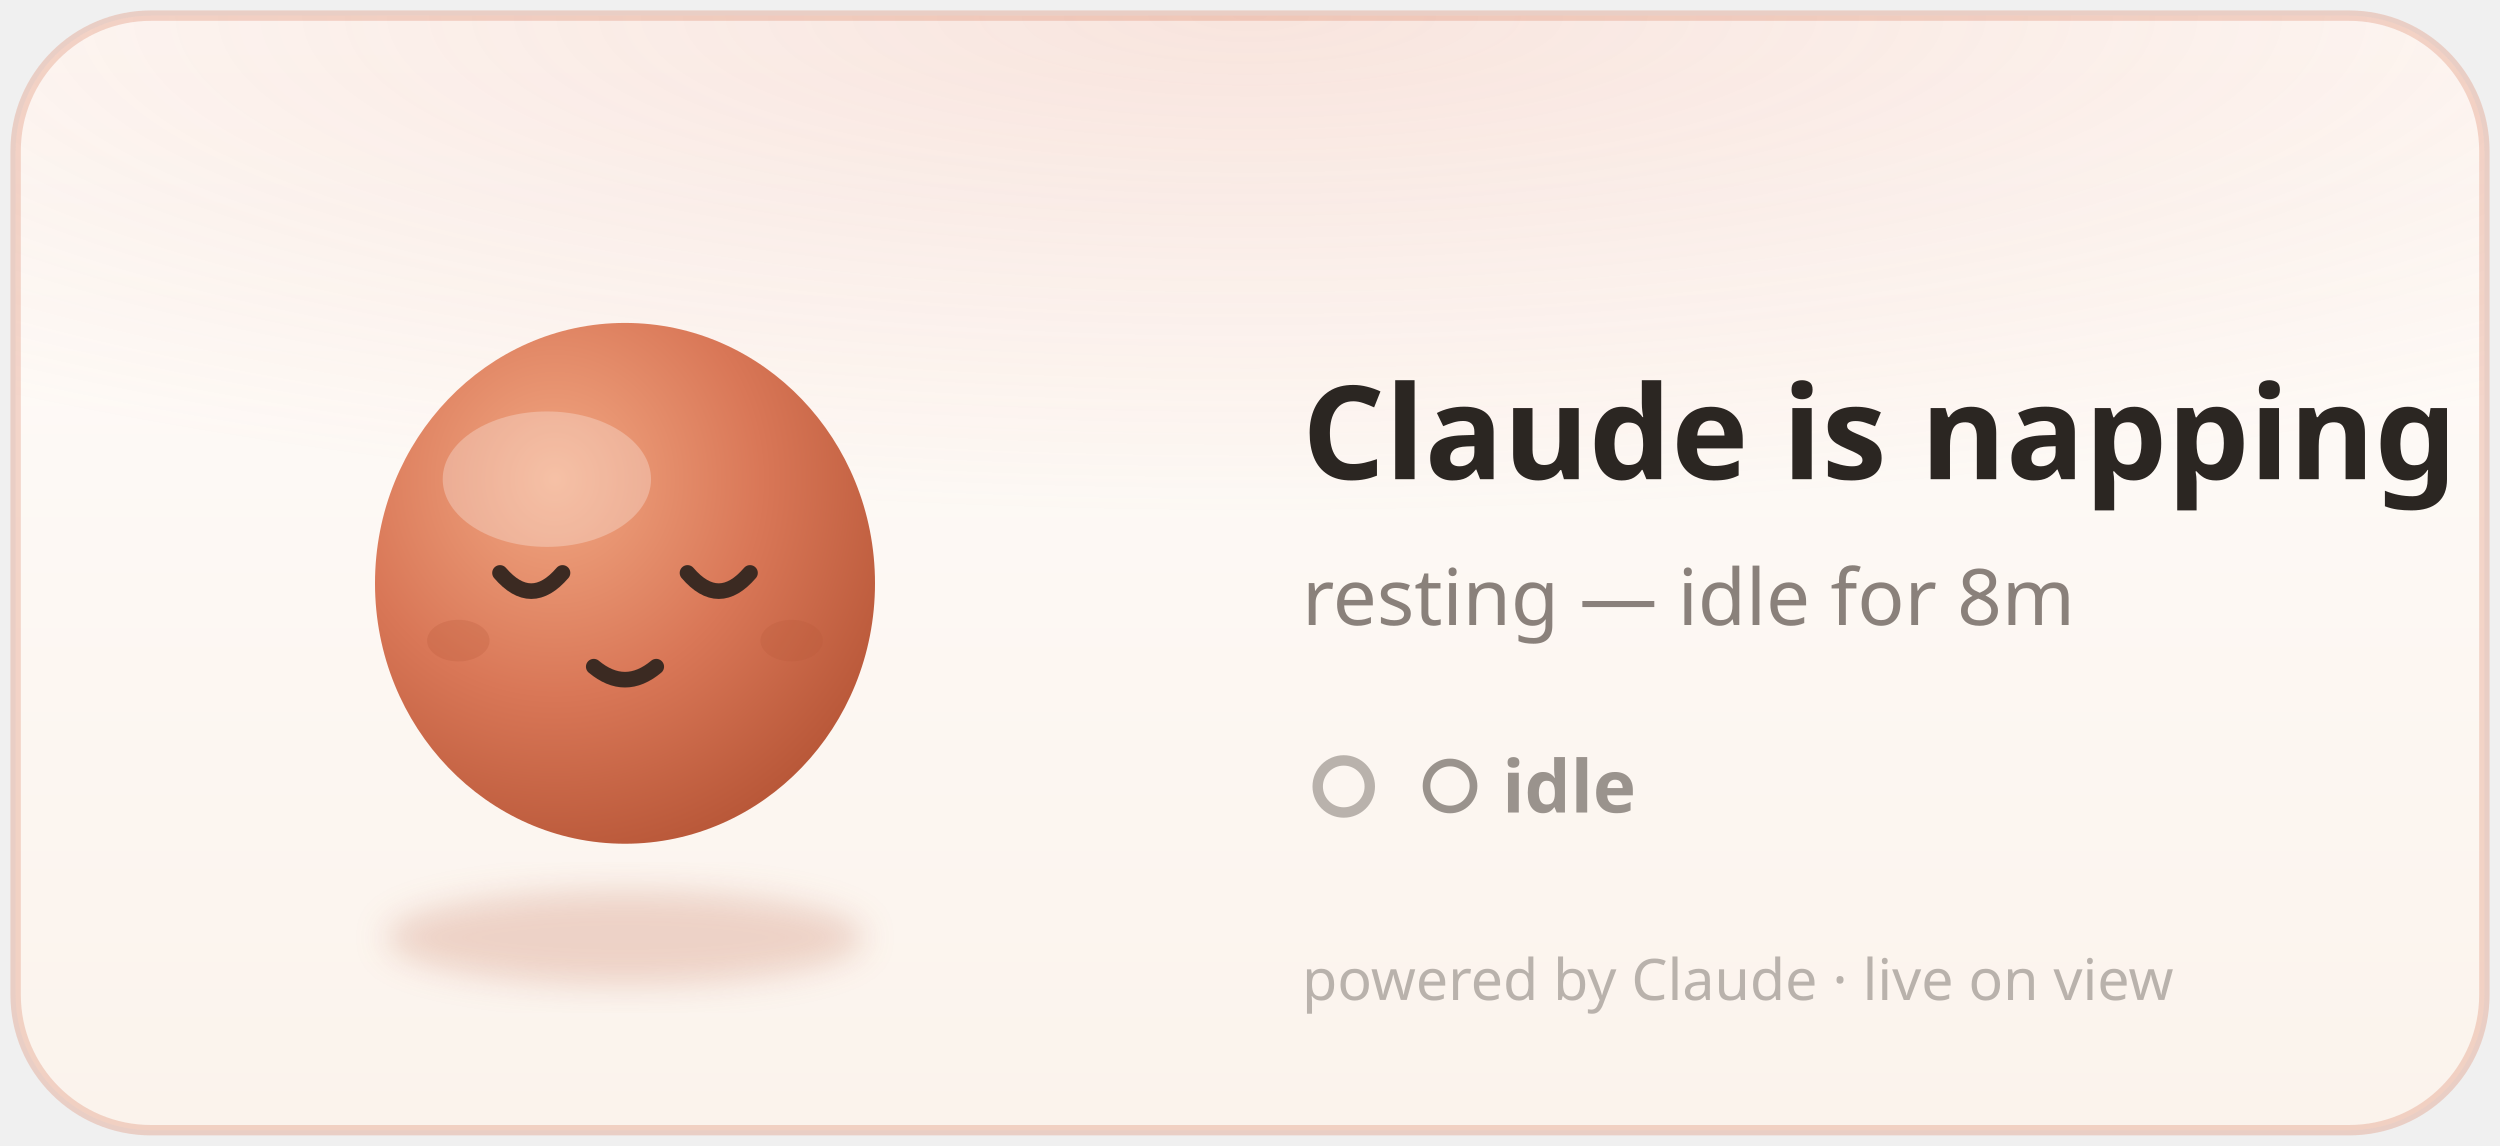
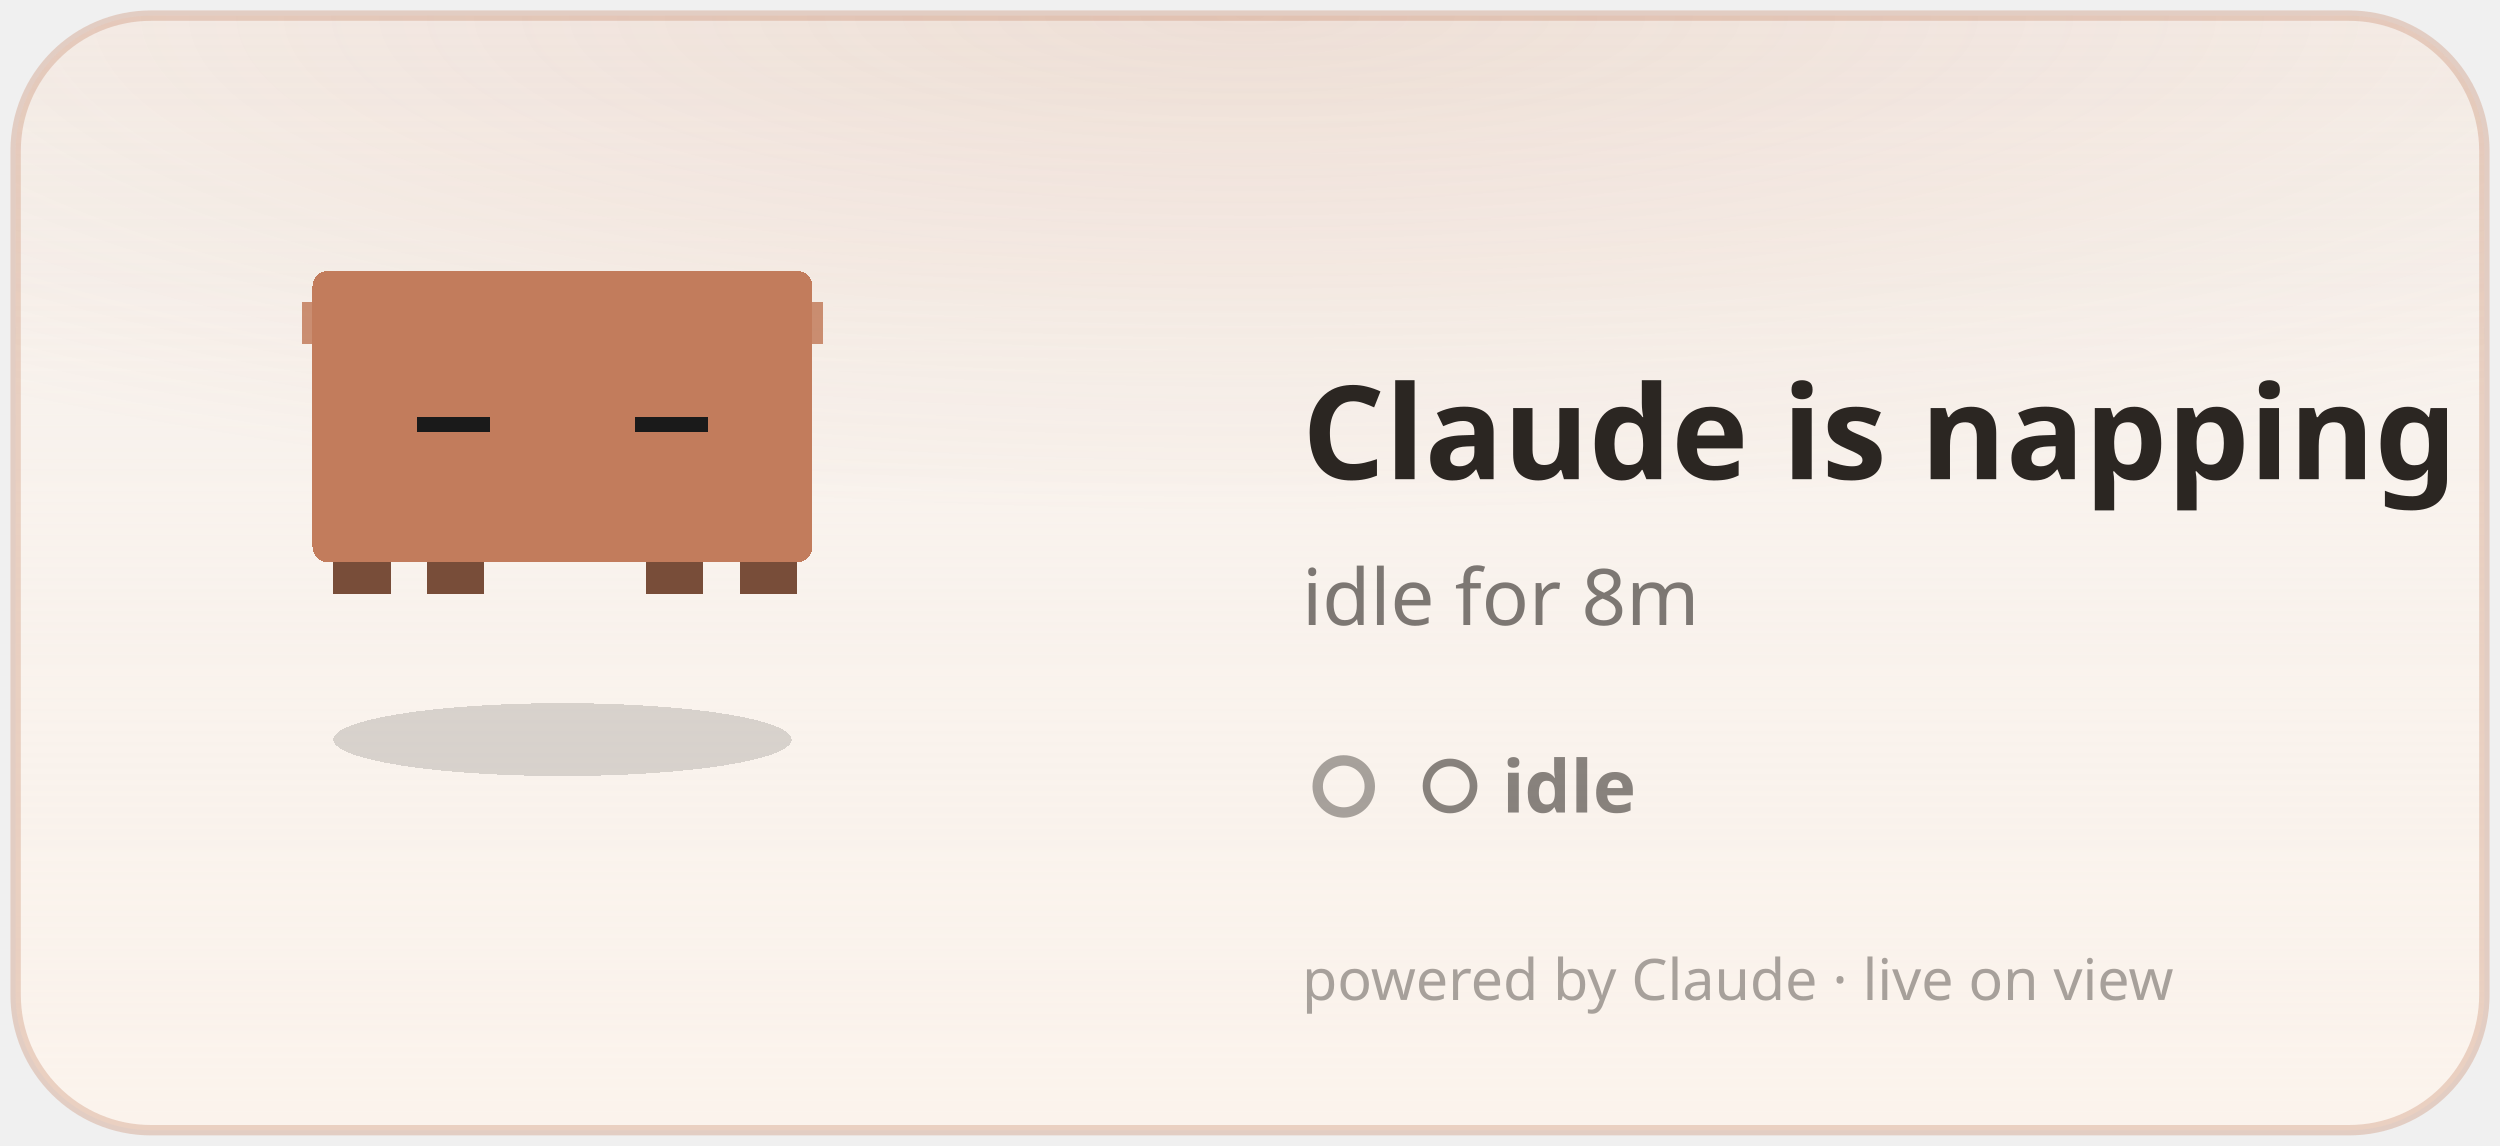
<svg xmlns="http://www.w3.org/2000/svg" width="480" height="220" viewBox="0 0 480 220" role="img" aria-label="Claude is napping">
  <defs>
    <linearGradient id="card" x1="0" y1="0" x2="0" y2="1">
-       <stop offset="0" stop-color="#FFFDFB" />
+       <stop offset="0" stop-color="#FBF3EC" stop-opacity="0.6" />
      <stop offset="1" stop-color="#FBF3EC" />
    </linearGradient>
-     <radialGradient id="body" cx="36%" cy="30%" r="75%">
-       <stop offset="0" stop-color="#F2A883" />
-       <stop offset="0.55" stop-color="#D97757" />
-       <stop offset="1" stop-color="#B85738" />
+     <radialGradient id="glow" cx="50%" cy="0%" r="80%">
+       <stop offset="0" stop-color="#C27C5C" stop-opacity="0.16" />
+       <stop offset="1" stop-color="#C27C5C" stop-opacity="0" />
    </radialGradient>
-     <radialGradient id="glow" cx="50%" cy="0%" r="80%">
-       <stop offset="0" stop-color="#D97757" stop-opacity="0.18" />
-       <stop offset="1" stop-color="#D97757" stop-opacity="0" />
-     </radialGradient>
-     <filter id="soft" x="-30%" y="-30%" width="160%" height="160%">
-       <feGaussianBlur stdDeviation="3.2" />
-     </filter>
  </defs>
-   <rect x="3" y="3" width="474" height="214" rx="26" fill="url(#card)" stroke="#D97757" stroke-opacity="0.28" stroke-width="2" />
+   <rect x="3" y="3" width="474" height="214" rx="26" fill="url(#card)" stroke="#C27C5C" stroke-opacity="0.3" stroke-width="2" />
  <rect x="3" y="3" width="474" height="120" rx="26" fill="url(#glow)" />
-   <ellipse cx="120" cy="180" rx="46" ry="9" fill="#B85738" opacity="0.22" filter="url(#soft)">
-     <animate attributeName="rx" values="46;40;46" dur="3.6s" repeatCount="indefinite" />
-     <animate attributeName="opacity" values="0.22;0.14;0.22" dur="3.6s" repeatCount="indefinite" />
-   </ellipse>
-   <g transform="translate(120 112)">
+   <g transform="translate(40 44)" shape-rendering="crispEdges">
+     <ellipse cx="68" cy="98" rx="44" ry="7" fill="#000" opacity="0.14" />
    <g>
-       <animateTransform attributeName="transform" type="translate" values="0 0;0 3;0 0" dur="3.6s" repeatCount="indefinite" calcMode="spline" keyTimes="0;0.5;1" keySplines="0.45 0 0.55 1;0.45 0 0.55 1" />
-       <ellipse cx="0" cy="0" rx="48" ry="50" fill="url(#body)" />
-       <ellipse cx="-15" cy="-20" rx="20" ry="13" fill="#ffffff" opacity="0.28" />
-       <ellipse cx="-32" cy="11" rx="6" ry="4" fill="#B85738" opacity="0.25" />
-       <ellipse cx="32" cy="11" rx="6" ry="4" fill="#B85738" opacity="0.25" />
-       <path d="M-24,-2 q6,7 12,0" stroke="#3B2A22" stroke-width="3" stroke-linecap="round" fill="none" />
-       <path d="M12,-2 q6,7 12,0" stroke="#3B2A22" stroke-width="3" stroke-linecap="round" fill="none" />
-       <path d="M-6,16 q6,5 12,0" stroke="#3B2A22" stroke-width="3" stroke-linecap="round" fill="none" />
-       <text x="26" y="-40" font-family="'Segoe UI', system-ui, sans-serif" font-size="13" font-weight="700" fill="#B85738" opacity="0">z
-         <animate attributeName="opacity" values="0;0.9;0" dur="3s" repeatCount="indefinite" />
-         <animateTransform attributeName="transform" type="translate" values="0 0;6 -10" dur="3s" repeatCount="indefinite" />
-       </text>
-       <text x="38" y="-50" font-family="'Segoe UI', system-ui, sans-serif" font-size="17" font-weight="700" fill="#B85738" opacity="0">z
-         <animate attributeName="opacity" values="0;0.9;0" dur="3s" begin="0.7s" repeatCount="indefinite" />
-         <animateTransform attributeName="transform" type="translate" values="0 0;7 -12" dur="3s" begin="0.7s" repeatCount="indefinite" />
-       </text>
-       <text x="52" y="-62" font-family="'Segoe UI', system-ui, sans-serif" font-size="22" font-weight="700" fill="#B85738" opacity="0">Z
-         <animate attributeName="opacity" values="0;0.9;0" dur="3s" begin="1.4s" repeatCount="indefinite" />
-         <animateTransform attributeName="transform" type="translate" values="0 0;9 -14" dur="3s" begin="1.4s" repeatCount="indefinite" />
-       </text>
+       <animateTransform attributeName="transform" type="translate" values="0 0;0 2;0 0" dur="2.5s" repeatCount="indefinite" calcMode="spline" keyTimes="0;0.5;1" keySplines="0.42 0 0.58 1;0.42 0 0.58 1" />
+       <rect x="24" y="50" width="11" height="20" fill="#784d39" />
+       <rect x="42" y="50" width="11" height="20" fill="#784d39" />
+       <rect x="84" y="50" width="11" height="20" fill="#784d39" />
+       <rect x="102" y="50" width="11" height="20" fill="#784d39" />
+       <rect x="20" y="8" width="96" height="56" rx="3" fill="#C27C5C" />
+       <rect x="18" y="14" width="100" height="8" fill="#C27C5C" opacity="0.85" />
+       <rect x="40" y="36" width="14" height="3" fill="#1A1A1A" />
+       <rect x="82" y="36" width="14" height="3" fill="#1A1A1A" />
    </g>
+     <text x="118" y="20" font-family="'Segoe UI', system-ui, -apple-system, sans-serif" font-size="16" font-weight="700" fill="#818CF8" opacity="0">z<animate attributeName="opacity" values="0;1;0" dur="2.5s" repeatCount="indefinite" />
+       <animateTransform attributeName="transform" type="translate" values="0 0;6 -16;12 -32" dur="2.5s" repeatCount="indefinite" />
+     </text>
+     <text x="128" y="10" font-family="'Segoe UI', system-ui, -apple-system, sans-serif" font-size="13" font-weight="700" fill="#818CF8" opacity="0">z<animate attributeName="opacity" values="0;1;0" dur="2.5s" begin="0.6s" repeatCount="indefinite" />
+       <animateTransform attributeName="transform" type="translate" values="0 0;6 -16;12 -32" dur="2.5s" begin="0.6s" repeatCount="indefinite" />
+     </text>
+     <text x="138" y="0" font-family="'Segoe UI', system-ui, -apple-system, sans-serif" font-size="11" font-weight="700" fill="#818CF8" opacity="0">z<animate attributeName="opacity" values="0;1;0" dur="2.5s" begin="1.2s" repeatCount="indefinite" />
+       <animateTransform attributeName="transform" type="translate" values="0 0;6 -16;12 -32" dur="2.5s" begin="1.2s" repeatCount="indefinite" />
+     </text>
  </g>
  <text x="250" y="92" font-family="'Segoe UI', system-ui, -apple-system, sans-serif" font-size="25" font-weight="700" fill="#2B2622">Claude is napping</text>
-   <text x="250" y="120" font-family="'Segoe UI', system-ui, -apple-system, sans-serif" font-size="15" fill="#8A817B">resting — idle for 8m</text>
-   <circle cx="258" cy="151" r="5" fill="none" stroke="#B9B2AC" stroke-width="2" />
-   <text x="272" y="156" font-family="'Segoe UI', system-ui, -apple-system, sans-serif" font-size="14" font-weight="600" fill="#9A938D">○ idle</text>
-   <text x="250" y="192" font-family="'Segoe UI', system-ui, -apple-system, sans-serif" font-size="11" fill="#B9B2AC">powered by Claude · live on view</text>
+   <text x="250" y="120" font-family="'Segoe UI', system-ui, -apple-system, sans-serif" font-size="15" fill="#2B2622" fill-opacity="0.6">idle for 8m</text>
+   <circle cx="258" cy="151" r="5" fill="none" stroke="#2B2622" stroke-opacity="0.4" stroke-width="2" />
+   <text x="272" y="156" font-family="'Segoe UI', system-ui, -apple-system, sans-serif" font-size="14" font-weight="600" fill="#2B2622" fill-opacity="0.55">○ idle</text>
+   <text x="250" y="192" font-family="'Segoe UI', system-ui, -apple-system, sans-serif" font-size="11" fill="#2B2622" fill-opacity="0.4">powered by Claude · live on view</text>
</svg>
